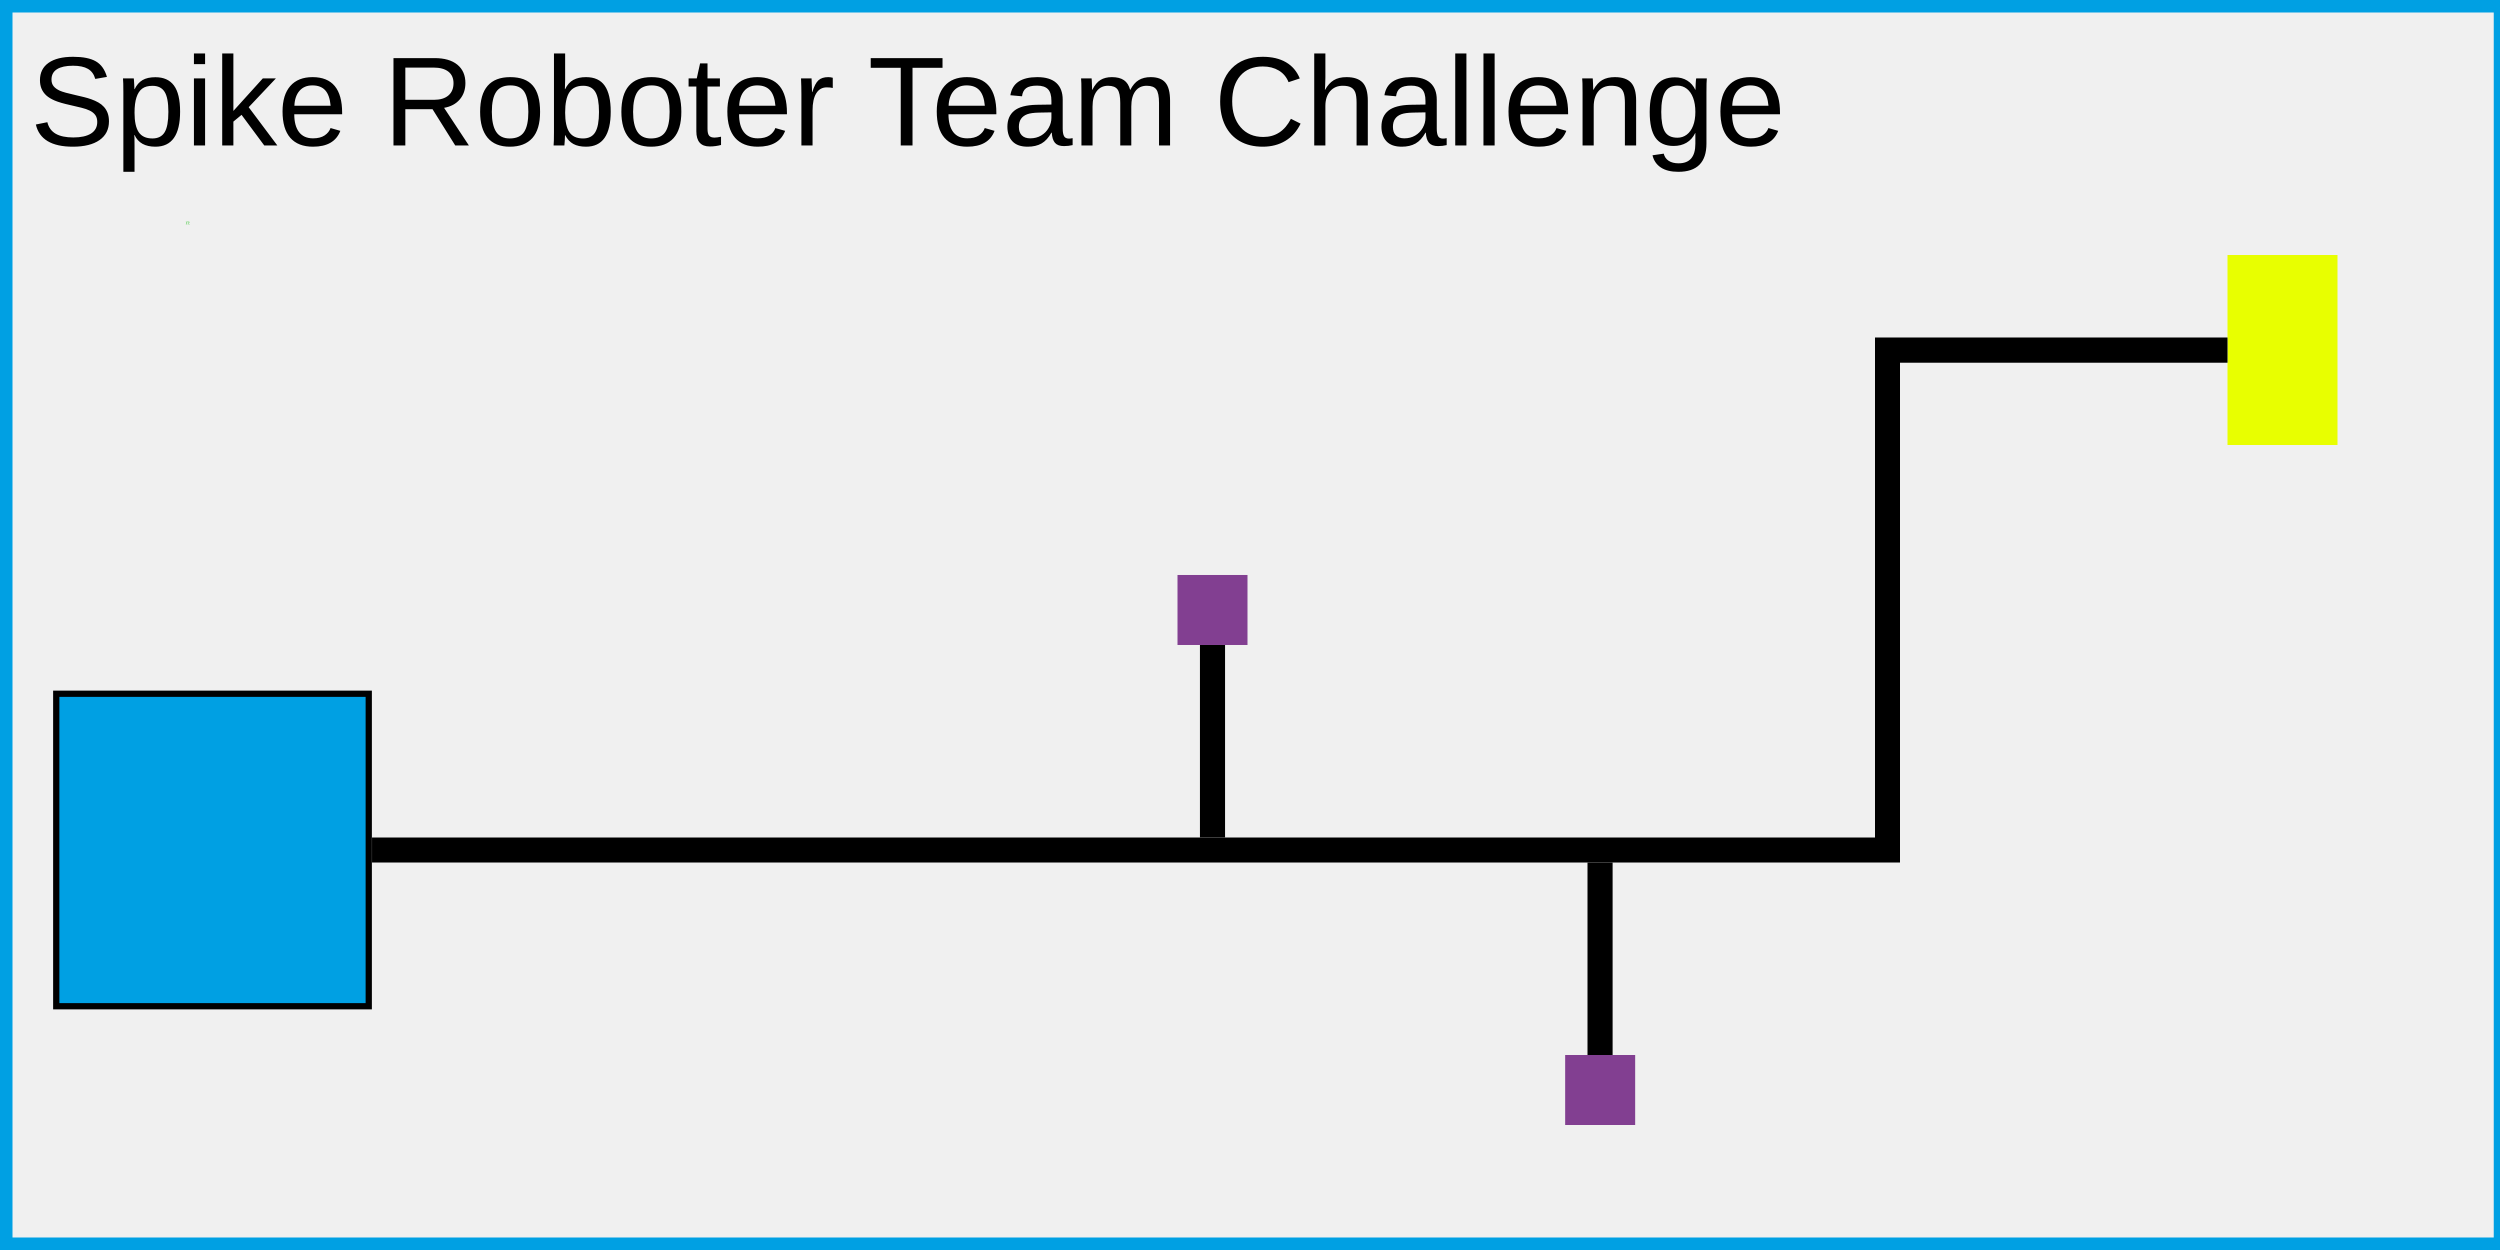
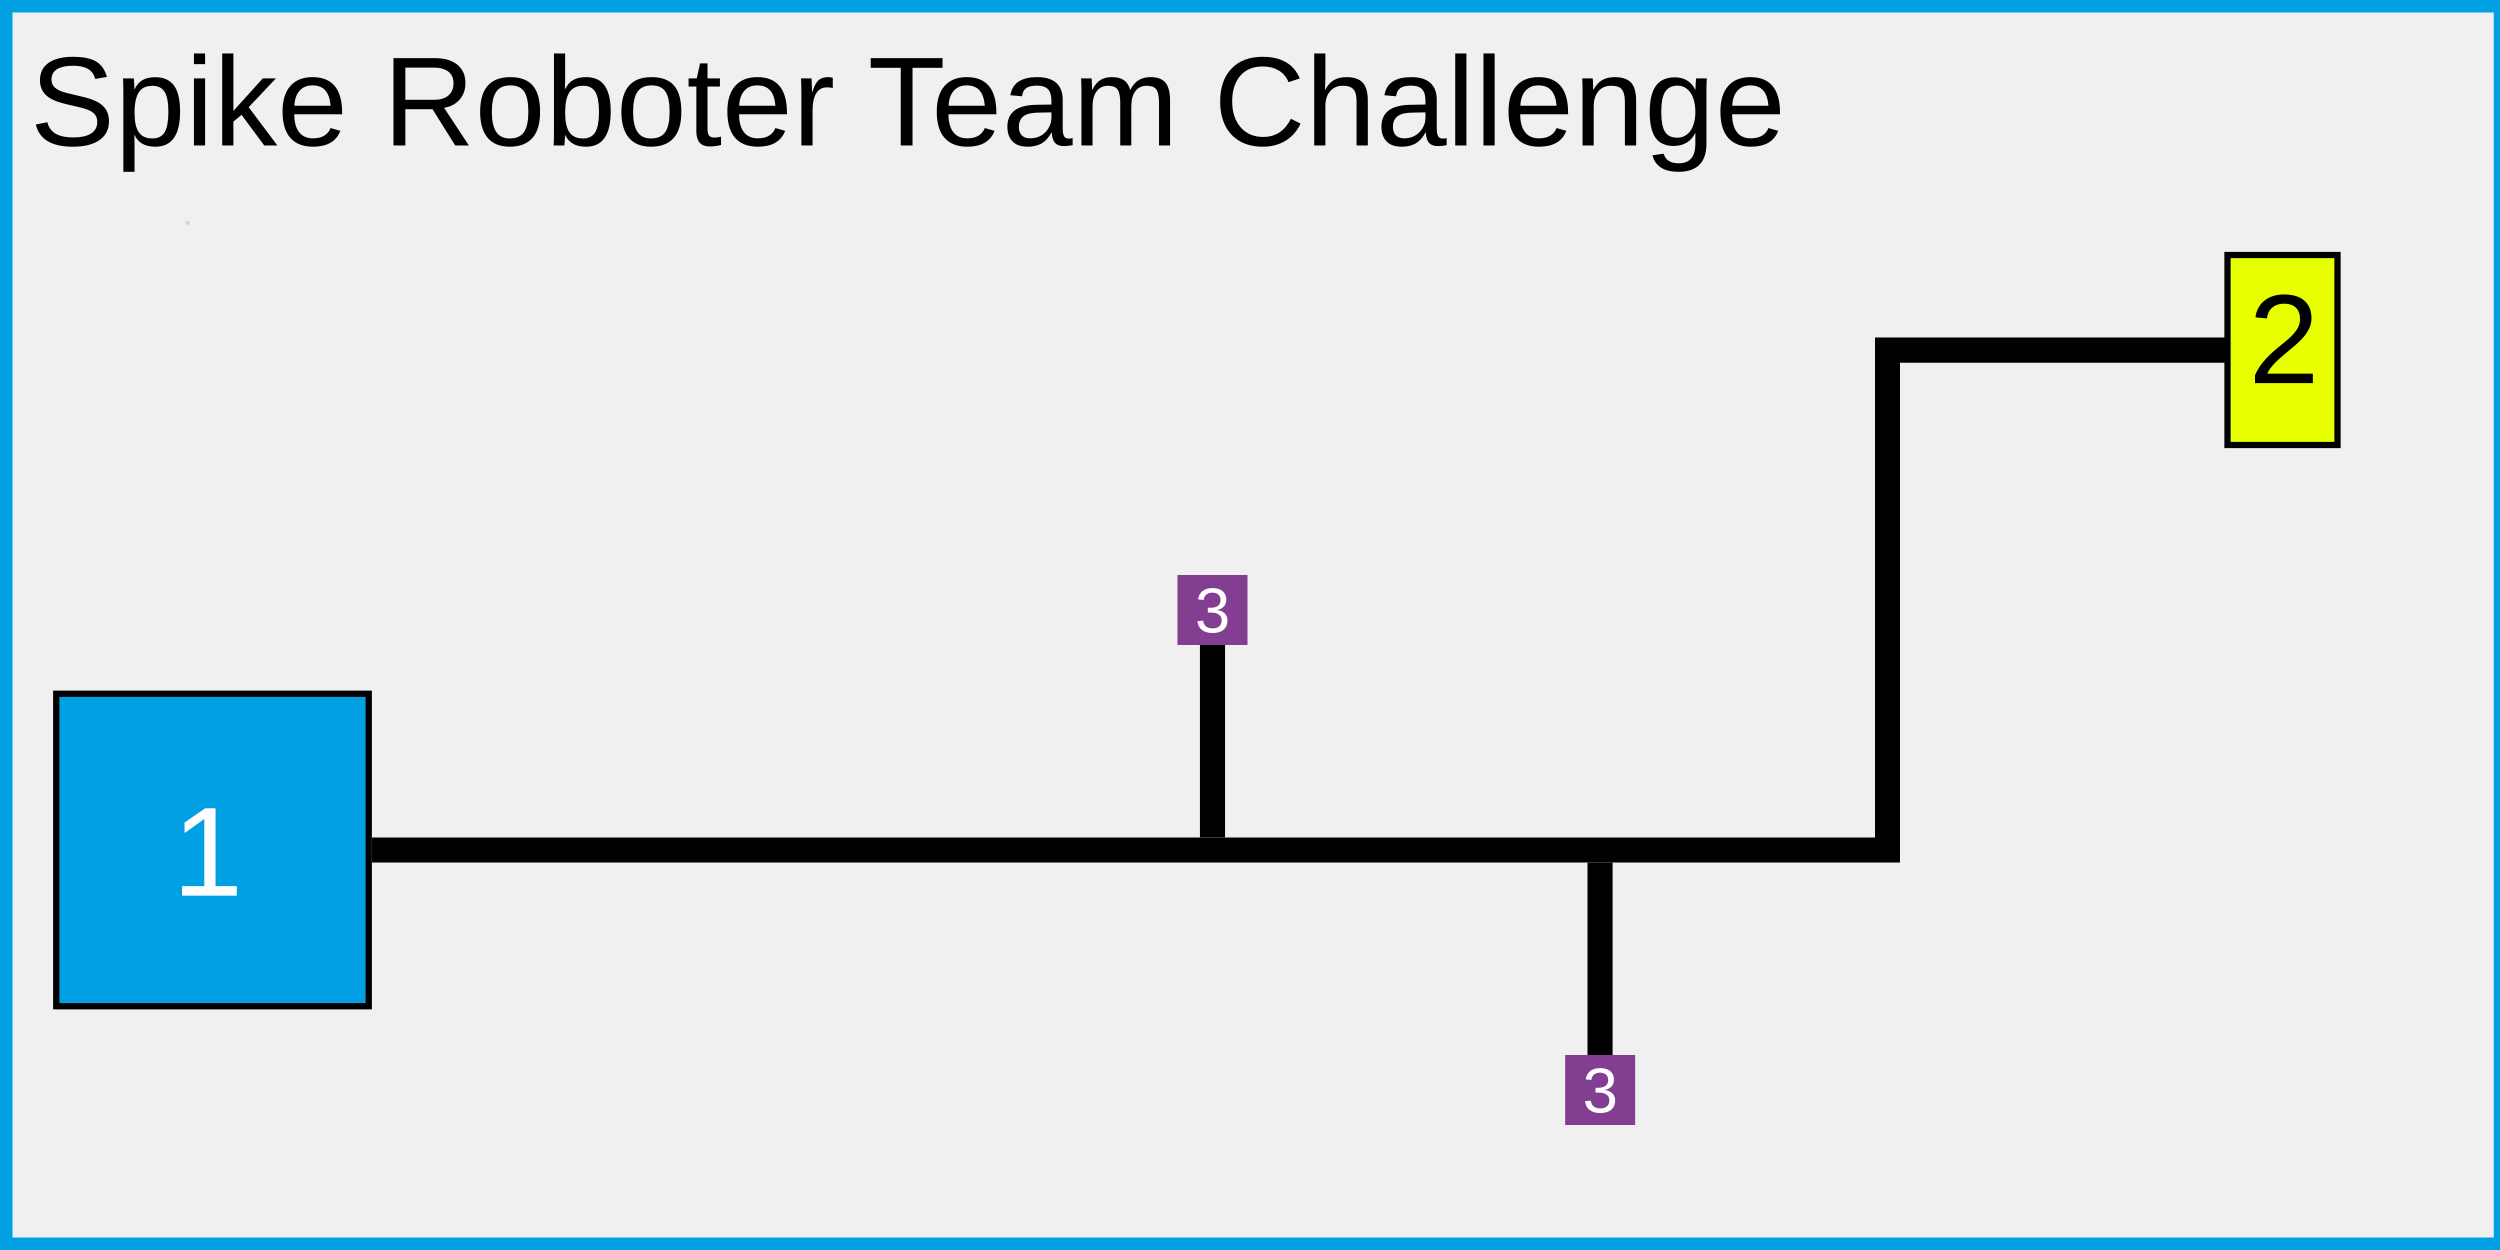
<svg xmlns="http://www.w3.org/2000/svg" width="2000mm" height="1000mm" viewBox="0 0 2000 1000" version="1.1" id="svg1">
  <defs id="defs1">
    <linearGradient id="swatch29">
      <stop style="stop-color:#000000;stop-opacity:1;" offset="0" id="stop29" />
    </linearGradient>
    <rect x="561.18" y="667.349" width="4641.111" height="439.844" id="rect10" />
  </defs>
  <g id="layer1">
    <rect style="fill:#00a0e3;fill-opacity:1;stroke:#000000;stroke-width:5;stroke-dasharray:none;stroke-opacity:1" id="rect1" width="250" height="250" x="45" y="555" />
-     <rect style="fill:#e8ff00;fill-opacity:1;stroke:none;stroke-width:0.265;stroke-opacity:1" id="rect8" width="88" height="152" x="1782" y="204" />
+     <rect style="fill:#e8ff00;fill-opacity:1;stroke:#000000;stroke-width:5;stroke-opacity:1;stroke-dasharray:none" id="rect8" width="88" height="152" x="1782" y="204" />
    <rect style="fill:#823f91;fill-opacity:1;stroke:none;stroke-width:0.265;stroke-dasharray:none;stroke-opacity:1" id="rect9" width="56" height="56" x="1252.129" y="844" />
    <rect style="fill:#823f91;fill-opacity:1;stroke:none;stroke-width:0.265;stroke-dasharray:none;stroke-opacity:1" id="rect9-2" width="56" height="56" x="942" y="459.987" />
    <text xml:space="preserve" transform="scale(0.2645833)" id="text9" style="text-align:start;writing-mode:lr-tb;direction:ltr;white-space:pre;shape-inside:url(#rect10);display:inline;fill:#09b900;fill-opacity:1;stroke:none;stroke-width:1.002;stroke-dasharray:none;stroke-opacity:1">
      <tspan x="561.18" y="678.298" id="tspan1">IT:</tspan>
    </text>
    <text xml:space="preserve" style="font-size:3.175px;text-align:start;writing-mode:lr-tb;direction:ltr;text-anchor:start;fill:#09b900;fill-opacity:1;stroke:none;stroke-width:0.265;stroke-dasharray:none;stroke-opacity:1" x="160.518" y="210.68" id="text11">
      <tspan id="tspan11" style="stroke-width:0.265" x="160.518" y="210.68" />
    </text>
    <text xml:space="preserve" style="font-style:normal;font-variant:normal;font-weight:normal;font-stretch:normal;font-size:101.6px;font-family:Arial;-inkscape-font-specification:Arial;text-align:start;writing-mode:lr-tb;direction:ltr;text-anchor:start;fill:#09b900;fill-opacity:1;stroke:none;stroke-width:0.265;stroke-dasharray:none;stroke-opacity:1" x="24.078" y="116.375" id="text12">
      <tspan id="tspan12" style="font-style:normal;font-variant:normal;font-weight:normal;font-stretch:normal;font-size:101.6px;font-family:Arial;-inkscape-font-specification:Arial;fill:#000000;fill-opacity:1;stroke-width:0.265" x="24.078" y="116.375">Spike Roboter Team Challenge</tspan>
    </text>
    <rect style="fill:#000000;fill-opacity:1;stroke:none;stroke-width:0.265;stroke-dasharray:none;stroke-opacity:1" id="rect12" width="1202.375" height="20" x="297.625" y="670.013" />
    <rect style="fill:#000000;fill-opacity:1;stroke:none;stroke-width:0.265;stroke-dasharray:none;stroke-opacity:1" id="rect18" width="20.089" height="154" x="1270" y="690" />
    <rect style="fill:#000000;fill-opacity:1;stroke:none;stroke-width:0.265;stroke-dasharray:none;stroke-opacity:1" id="rect18-1" width="20.089" height="154" x="959.955" y="516" />
    <rect style="fill:#000000;fill-opacity:1;stroke:none;stroke-width:0.263;stroke-dasharray:none;stroke-opacity:1" id="rect23" width="20" height="420.013" x="1500" y="270" ry="2.0599364e-06" />
    <rect style="fill:#000000;fill-opacity:1;stroke:none;stroke-width:0.265;stroke-dasharray:none;stroke-opacity:1" id="rect24" width="262" height="20.176" x="1520" y="270" ry="2.0599364e-06" />
    <rect style="fill:#000000;fill-opacity:0;stroke:#00a0e3;stroke-width:10;stroke-dasharray:none;stroke-opacity:1" id="rect25" width="1995" height="990" x="5" y="5" ry="2.0599364e-06" />
+     <text xml:space="preserve" style="font-style:normal;font-variant:normal;font-weight:normal;font-stretch:normal;font-size:101.6px;font-family:Arial;-inkscape-font-specification:Arial;text-align:start;writing-mode:lr-tb;direction:ltr;text-anchor:start;fill:#ffffff;fill-opacity:1;stroke:none;stroke-width:5;stroke-dasharray:none;stroke-opacity:1" x="137.885" y="716.513" id="text29">
+       <tspan id="tspan29" style="fill:#ffffff;fill-opacity:1;stroke:none;stroke-width:5" x="137.885" y="716.513">1</tspan>
+     </text>
+     <text xml:space="preserve" style="font-style:normal;font-variant:normal;font-weight:normal;font-stretch:normal;font-size:101.6px;font-family:Arial;-inkscape-font-specification:Arial;text-align:start;writing-mode:lr-tb;direction:ltr;text-anchor:start;fill:#000000;fill-opacity:1;stroke:none;stroke-width:5;stroke-dasharray:none;stroke-opacity:1" x="1798.892" y="306.513" id="text30">
+       <tspan id="tspan30" style="fill:#000000;fill-opacity:1;stroke:none;stroke-width:5" x="1798.892" y="306.513">2</tspan>
+     </text>
+     <text xml:space="preserve" style="font-style:normal;font-variant:normal;font-weight:normal;font-stretch:normal;font-size:50.8px;font-family:Arial;-inkscape-font-specification:Arial;text-align:start;writing-mode:lr-tb;direction:ltr;text-anchor:start;fill:#ffffff;fill-opacity:1;stroke:none;stroke-width:5;stroke-dasharray:none;stroke-opacity:1" x="955.961" y="505.921" id="text31">
+       <tspan id="tspan31" style="font-size:50.8px;fill:#ffffff;fill-opacity:1;stroke:none;stroke-width:5" x="955.961" y="505.921">3</tspan>
+     </text>
+     <text xml:space="preserve" style="font-style:normal;font-variant:normal;font-weight:normal;font-stretch:normal;font-size:50.8px;font-family:Arial;-inkscape-font-specification:Arial;text-align:start;writing-mode:lr-tb;direction:ltr;text-anchor:start;fill:#ffffff;fill-opacity:1;stroke:none;stroke-width:5;stroke-dasharray:none;stroke-opacity:1" x="1266.089" y="889.934" id="text31-3">
+       <tspan id="tspan31-8" style="font-size:50.8px;fill:#ffffff;fill-opacity:1;stroke:none;stroke-width:5" x="1266.089" y="889.934">3</tspan>
+     </text>
  </g>
</svg>
